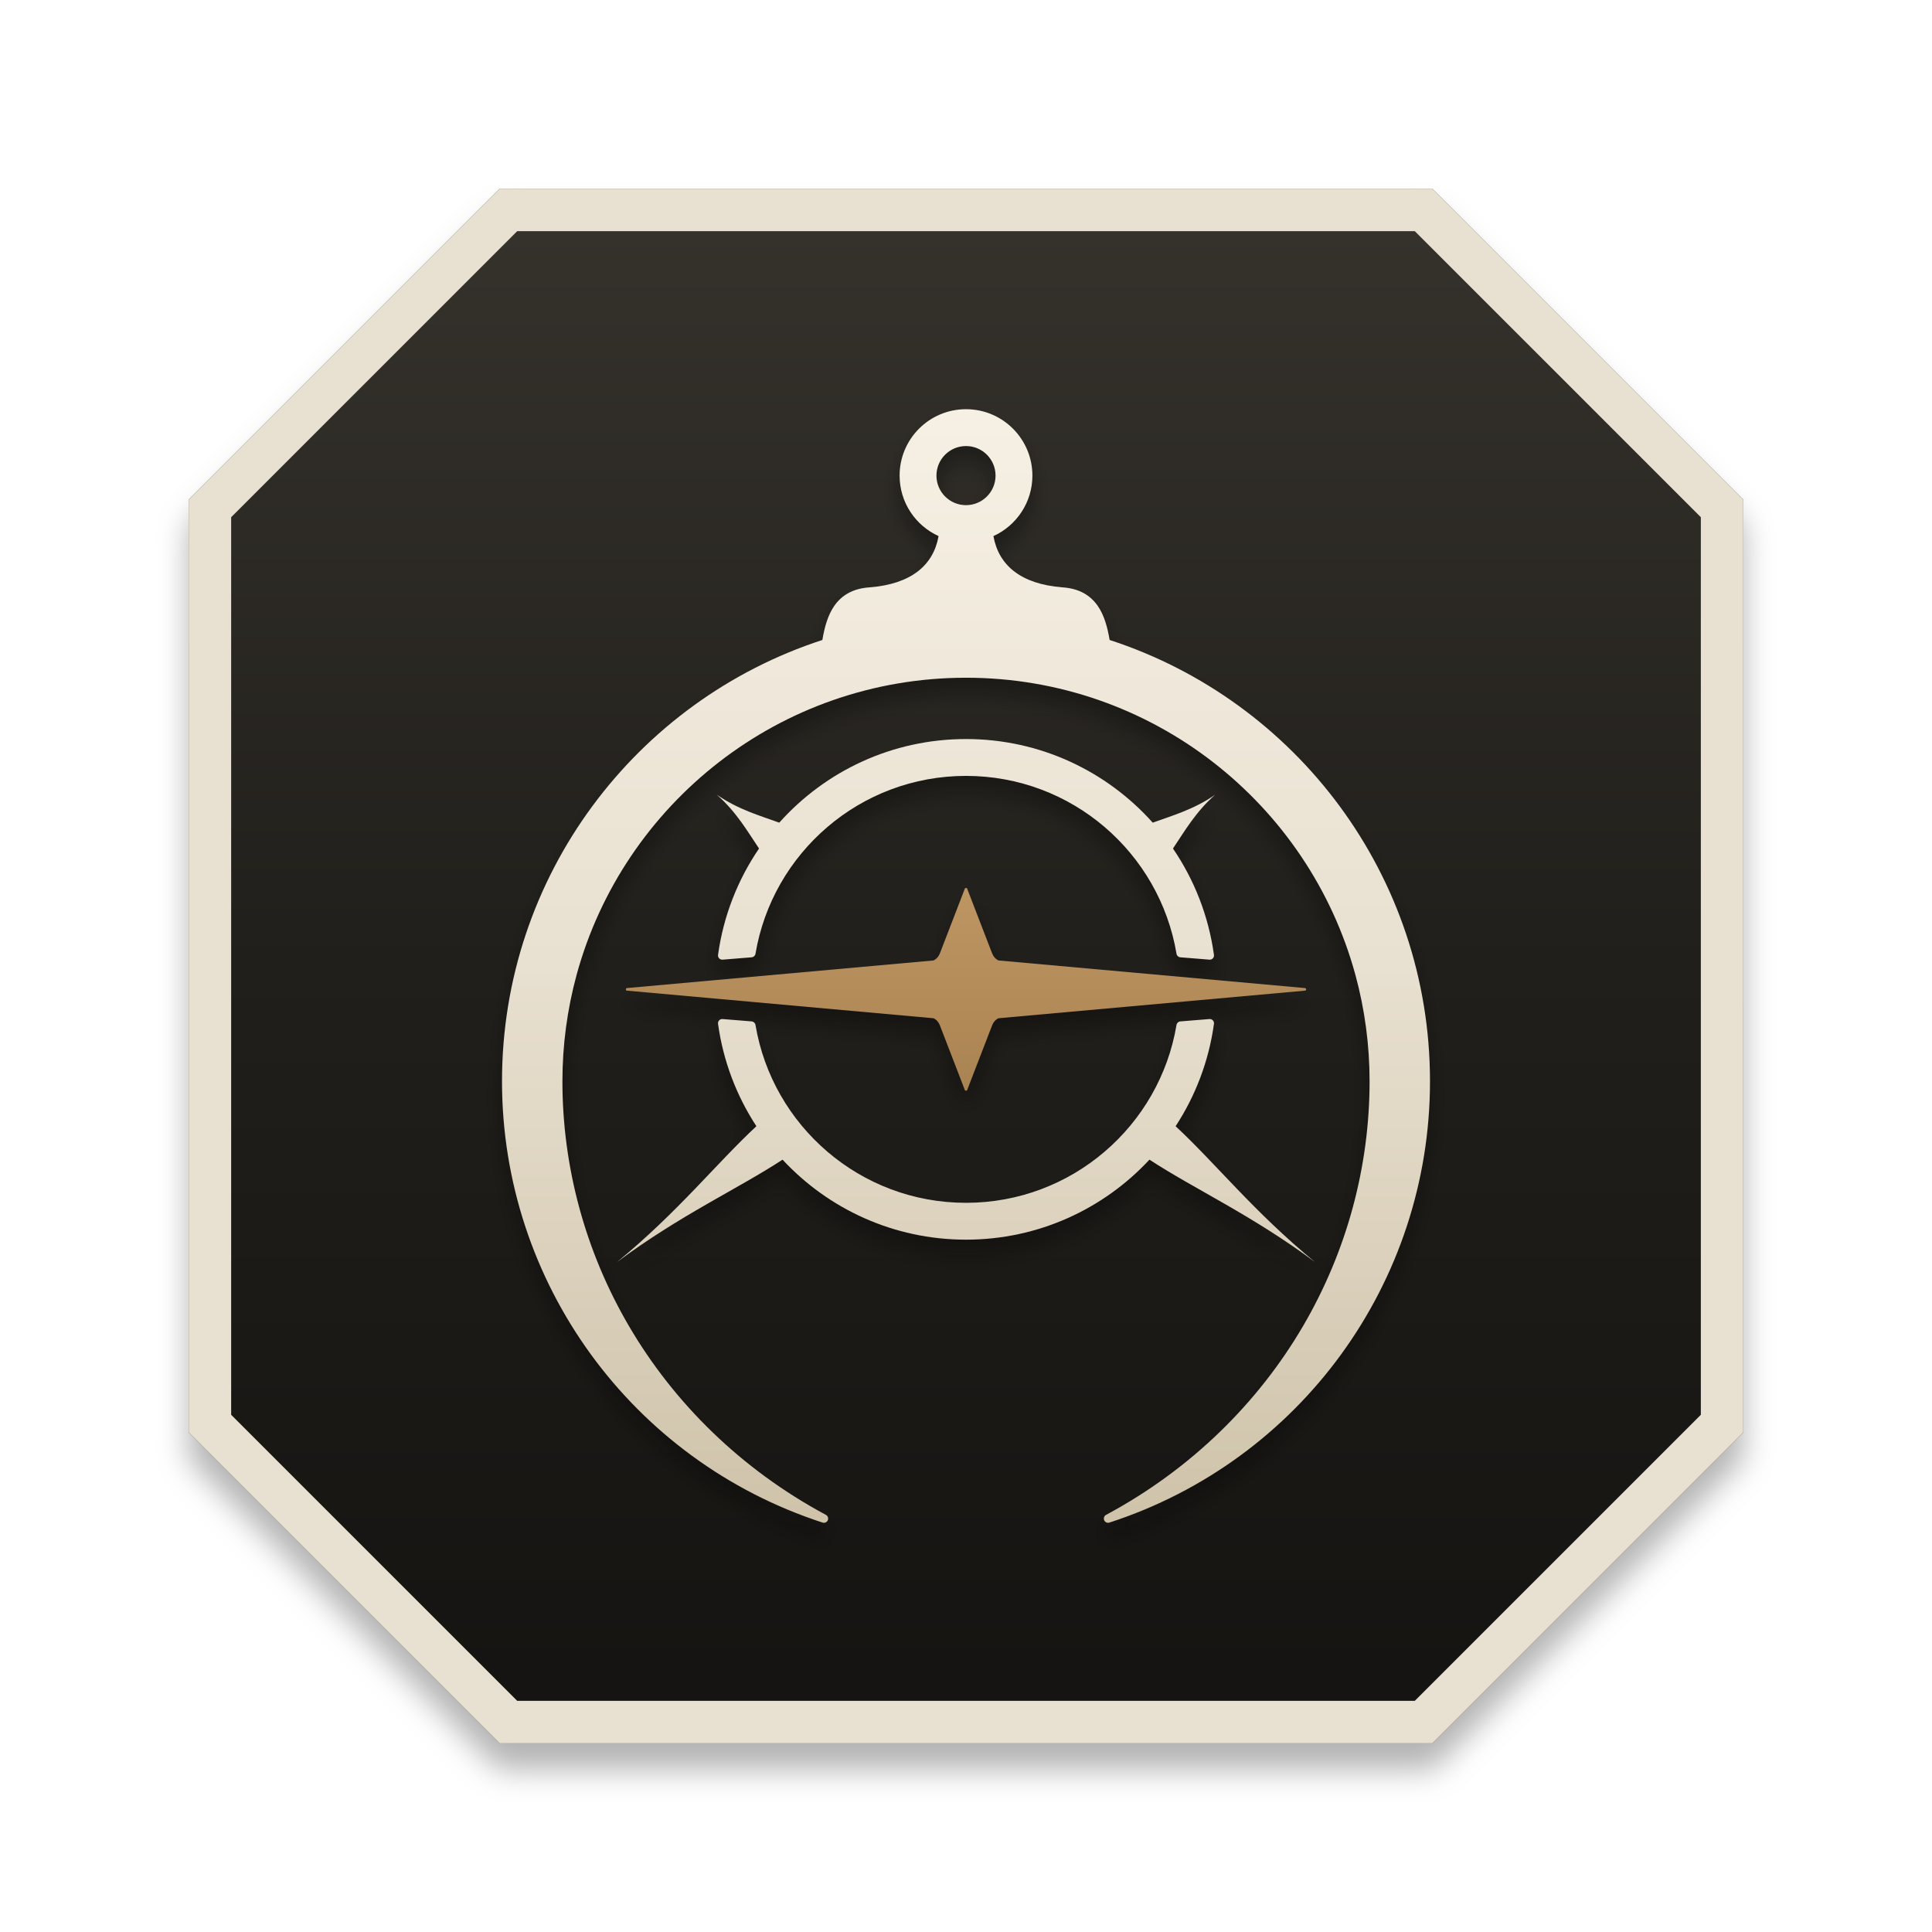
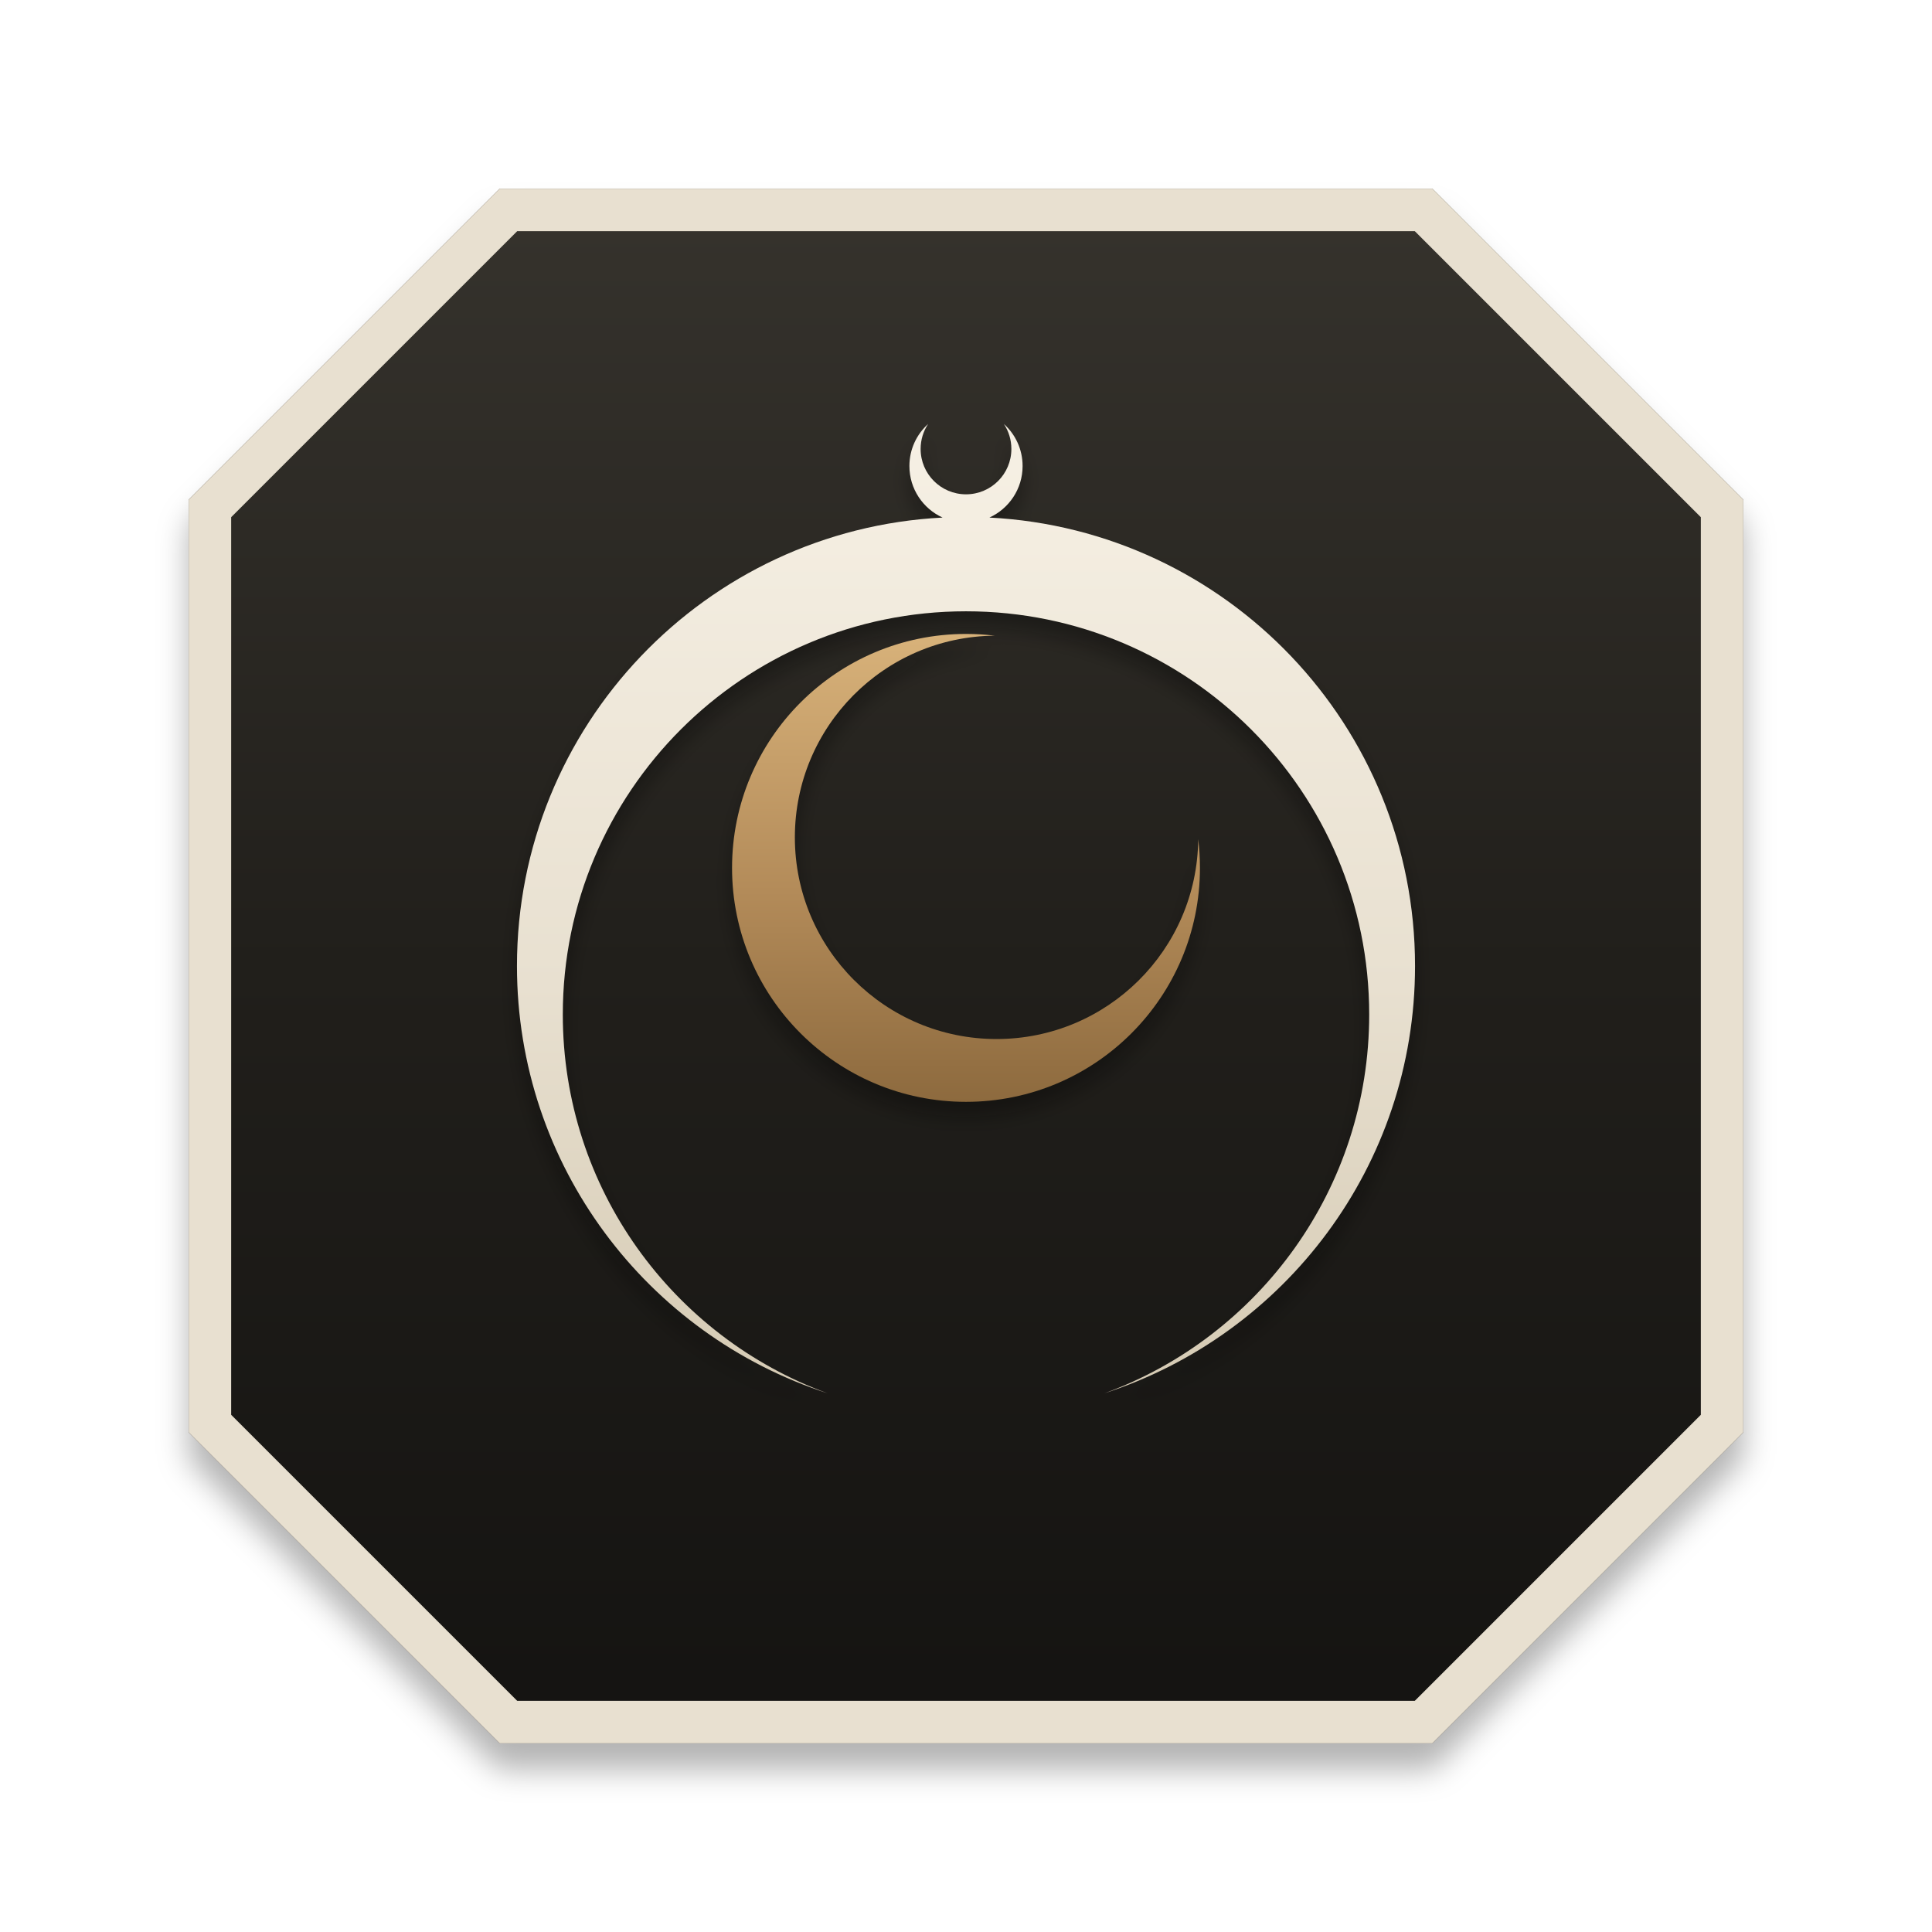
<svg xmlns="http://www.w3.org/2000/svg" width="1024" height="1024" viewBox="0 0 1024 1024">
  <defs>
    <filter id="filter-1" filterUnits="userSpaceOnUse" x="60" y="60" width="904" height="904" data-vc-blend="multiply" color-interpolation-filters="sRGB">
      <feGaussianBlur in="SourceAlpha" stdDeviation="8" />
      <feOffset dx="0" dy="14" result="shadow" />
      <feFlood flood-color="#000000" flood-opacity="0.3" />
      <feComposite in2="shadow" operator="in" result="paint" />
      <feMerge>
        <feMergeNode in="paint" />
        <feMergeNode in="SourceGraphic" />
      </feMerge>
    </filter>
    <linearGradient id="linear-gradient-1" x1="512" y1="100" x2="512" y2="924" gradientUnits="userSpaceOnUse">
      <stop offset="0" stop-color="#36332d" />
      <stop offset="0.5" stop-color="#211f1b" />
      <stop offset="1" stop-color="#141311" />
    </linearGradient>
-     <filter id="filter-2" filterUnits="userSpaceOnUse" x="241.074" y="191.886" width="541.851" height="640.228" data-vc-blend="multiply" color-interpolation-filters="sRGB">
+     <filter id="filter-2" filterUnits="userSpaceOnUse" x="249" y="199.712" width="526" height="563.751" data-vc-blend="multiply" color-interpolation-filters="sRGB">
      <feGaussianBlur in="SourceAlpha" stdDeviation="5" />
      <feOffset dx="0" dy="8" result="shadow" />
      <feFlood flood-color="#050403" flood-opacity="0.35" />
      <feComposite in2="shadow" operator="in" result="paint" />
      <feMerge>
        <feMergeNode in="paint" />
        <feMergeNode in="SourceGraphic" />
      </feMerge>
    </filter>
-     <linearGradient id="linear-gradient-2" x1="512" y1="305.6" x2="512" y2="718.4" gradientUnits="userSpaceOnUse">
+     <linearGradient id="linear-gradient-2" x1="512" y1="230" x2="512" y2="815" gradientUnits="userSpaceOnUse">
+       <stop offset="0" stop-color="#f6f0e4" />
+       <stop offset="0.5" stop-color="#e8e0d0" />
+       <stop offset="1" stop-color="#cfc3aa" />
+     </linearGradient>
+     <linearGradient id="linear-gradient-3" x1="512" y1="336" x2="512" y2="584" gradientUnits="userSpaceOnUse">
      <stop offset="0" stop-color="#d8b27a" />
      <stop offset="0.55" stop-color="#b38b59" />
      <stop offset="1" stop-color="#8d6a3e" />
-     </linearGradient>
-     <linearGradient id="linear-gradient-3" x1="512" y1="219.6" x2="512" y2="804.4" gradientUnits="userSpaceOnUse">
-       <stop offset="0" stop-color="#f6f0e4" />
-       <stop offset="0.5" stop-color="#e8e0d0" />
-       <stop offset="1" stop-color="#cfc3aa" />
    </linearGradient>
  </defs>
  <g id="Astrolabe_app_icon" data-name="Astrolabe app icon">
    <g filter="url(#filter-1)">
      <path id="Tile" d="M264.8 100 L759.2 100 L924 264.8 L924 759.2 L759.2 924 L264.8 924 L100 759.2 L100 264.8 Z" fill="url(#linear-gradient-1)" />
    </g>
    <path id="Border" d="M269.465 111.261 L754.535 111.261 L912.739 269.465 L912.739 754.535 L754.535 912.739 L269.465 912.739 L111.261 754.535 L111.261 269.465 Z" fill="none" stroke="#e8e0d0" stroke-width="22.523" />
    <g filter="url(#filter-2)">
      <g id="Astrolabe">
        <g>
-           <g id="Charted_star_and_rule___whole_star_above_rete__clear_of_limb" data-name="Charted star and rule — whole star above rete, clear of limb">
-             <path id="Charted_star_and_rule___whole_star_above_rete__clear_of_limb-2" data-name="Charted star and rule — whole star above rete, clear of limb" d="M511.358 471.067 C511.584 470.482 512.416 470.482 512.642 471.067 L525.823 505.239 C526.508 507.015 527.622 508.28 529.189 509.058 L691.675 523.692 C692.502 523.766 692.502 524.988 691.675 525.062 L529.189 539.696 C527.622 540.475 526.508 541.739 525.823 543.515 L512.642 577.687 C512.416 578.272 511.584 578.272 511.358 577.687 L498.177 543.515 C497.492 541.739 496.378 540.475 494.811 539.696 L332.325 525.062 C331.498 524.988 331.498 523.766 332.325 523.692 L494.811 509.058 C496.378 508.28 497.492 507.015 498.177 505.239 Z" fill="url(#linear-gradient-2)" />
-           </g>
-           <g id="Astrolabe___88_percent_limb__throne_and_shackle__full_star_clearance" data-name="Astrolabe — 88 percent limb, throne and shackle, full star clearance">
-             <path id="Astrolabe___88_percent_limb__throne_and_shackle__full_star_clearance-2" data-name="Astrolabe — 88 percent limb, throne and shackle, full star clearance" d="M476.806 252.08 C476.806 232.643 492.563 216.886 512 216.886 C531.437 216.886 547.194 232.643 547.194 252.08 C547.194 266.308 538.744 278.597 526.539 284.14 C529.322 299.724 541.136 309.547 563.016 311.302 C572.131 311.877 578.041 315.648 581.872 321.207 C585.277 326.148 587.007 332.51 588.129 339.2 C686.712 371.263 757.926 463.89 757.926 573.115 C757.926 679.656 689.322 774.081 587.995 807.004 C586.894 807.362 585.702 806.82 585.248 805.755 C584.793 804.69 585.227 803.454 586.248 802.907 C631.588 778.597 666.972 743.211 690.505 703.077 C714.046 662.931 725.906 617.986 725.906 573.115 C725.906 554.046 723.393 535.047 718.376 516.654 C693.616 425.937 610.617 359.209 512 359.209 C413.383 359.209 330.384 425.937 305.623 516.655 C300.607 535.048 298.094 554.046 298.094 573.115 C298.094 617.986 309.954 662.931 333.495 703.077 C357.028 743.211 392.412 778.597 437.752 802.907 C438.773 803.454 439.207 804.69 438.753 805.755 C438.298 806.82 437.106 807.362 436.005 807.004 C334.678 774.081 266.074 679.656 266.074 573.115 C266.074 463.89 337.288 371.263 435.871 339.2 C436.993 332.51 438.723 326.148 442.128 321.207 C445.959 315.648 451.869 311.877 460.984 311.302 C482.864 309.547 494.678 299.724 497.461 284.14 C485.256 278.597 476.806 266.308 476.806 252.08 Z M512 236.418 C503.35 236.418 496.337 243.43 496.337 252.08 C496.337 260.731 503.35 267.743 512 267.743 C520.65 267.743 527.663 260.731 527.663 252.08 C527.663 243.43 520.65 236.418 512 236.418 Z" fill="url(#linear-gradient-3)" />
-           </g>
-           <g id="Rete___88_percent_ecliptic__full_family_star_clearance" data-name="Rete — 88 percent ecliptic, full family star clearance">
-             <path id="Rete___ecliptic_ring_with_four_star_pointers" data-name="Rete — ecliptic ring with four star pointers" d="M413.026 436.027 C437.323 408.826 472.666 391.707 512 391.707 C551.334 391.707 586.677 408.826 610.974 436.027 C620.965 432.386 632.732 429.104 644.081 421.207 C633.676 430.306 627.645 440.925 621.697 449.736 C632.946 466.237 640.57 485.408 643.422 506.105 C643.617 507.52 642.449 508.754 641.026 508.639 L625.601 507.389 C624.58 507.306 623.746 506.54 623.576 505.53 C614.607 452.034 568.08 411.238 512 411.238 C455.92 411.238 409.393 452.034 400.424 505.53 C400.254 506.54 399.42 507.306 398.399 507.389 L382.974 508.639 C381.551 508.754 380.383 507.52 380.578 506.105 C383.43 485.408 391.054 466.237 402.303 449.736 C396.355 440.925 390.324 430.306 379.919 421.207 C391.268 429.104 403.035 432.386 413.026 436.027 Z M641.026 540.115 C642.449 540 643.617 541.235 643.422 542.649 C640.69 562.475 633.58 580.9 623.099 596.919 C644.288 616.602 664.58 642.329 696.962 668.908 C663.332 643.913 633.454 630.447 609.227 614.645 C584.998 640.73 550.401 657.047 512 657.047 C473.599 657.047 439.002 640.73 414.773 614.645 C390.546 630.447 360.668 643.913 327.038 668.908 C359.42 642.329 379.712 616.602 400.901 596.919 C390.42 580.9 383.31 562.475 380.578 542.649 C380.383 541.235 381.551 540 382.974 540.115 L398.399 541.366 C399.42 541.448 400.254 542.214 400.424 543.225 C409.393 596.72 455.92 637.516 512 637.516 C568.08 637.516 614.607 596.72 623.576 543.225 C623.746 542.214 624.58 541.448 625.601 541.366 Z" fill="url(#linear-gradient-3)" />
-           </g>
+           <path id="Mater" d="M482 247 C482 238.154 485.828 230.203 491.919 224.712 C489.411 228.509 487.95 233.059 487.95 237.95 C487.95 251.233 498.718 262 512 262 C525.282 262 536.05 251.233 536.05 237.95 C536.05 233.059 534.589 228.509 532.081 224.712 C538.172 230.203 542 238.154 542 247 C542 259.14 534.789 269.596 524.416 274.318 C650.089 280.777 750 384.721 750 512 C750 617.827 680.93 707.521 585.411 738.463 C667.274 708.52 725.703 629.935 725.703 537.703 C725.703 419.678 630.025 324 512 324 C393.975 324 298.297 419.678 298.297 537.703 C298.297 629.935 356.726 708.52 438.589 738.463 C343.07 707.521 274 617.827 274 512 C274 384.721 373.911 280.777 499.584 274.318 C489.211 269.596 482 259.14 482 247 Z" fill="url(#linear-gradient-2)" />
+           <path id="Ecliptic_ring" data-name="Ecliptic ring" d="M388 460 C388 391.517 443.517 336 512 336 C517.149 336 522.224 336.314 527.208 336.923 C468.624 337.45 421.295 385.104 421.295 443.812 C421.295 502.848 469.152 550.705 528.188 550.705 C586.896 550.705 634.55 503.376 635.077 444.792 C635.686 449.776 636 454.851 636 460 C636 528.483 580.483 584 512 584 C443.517 584 388 528.483 388 460 Z" fill="url(#linear-gradient-3)" />
        </g>
      </g>
    </g>
  </g>
</svg>
